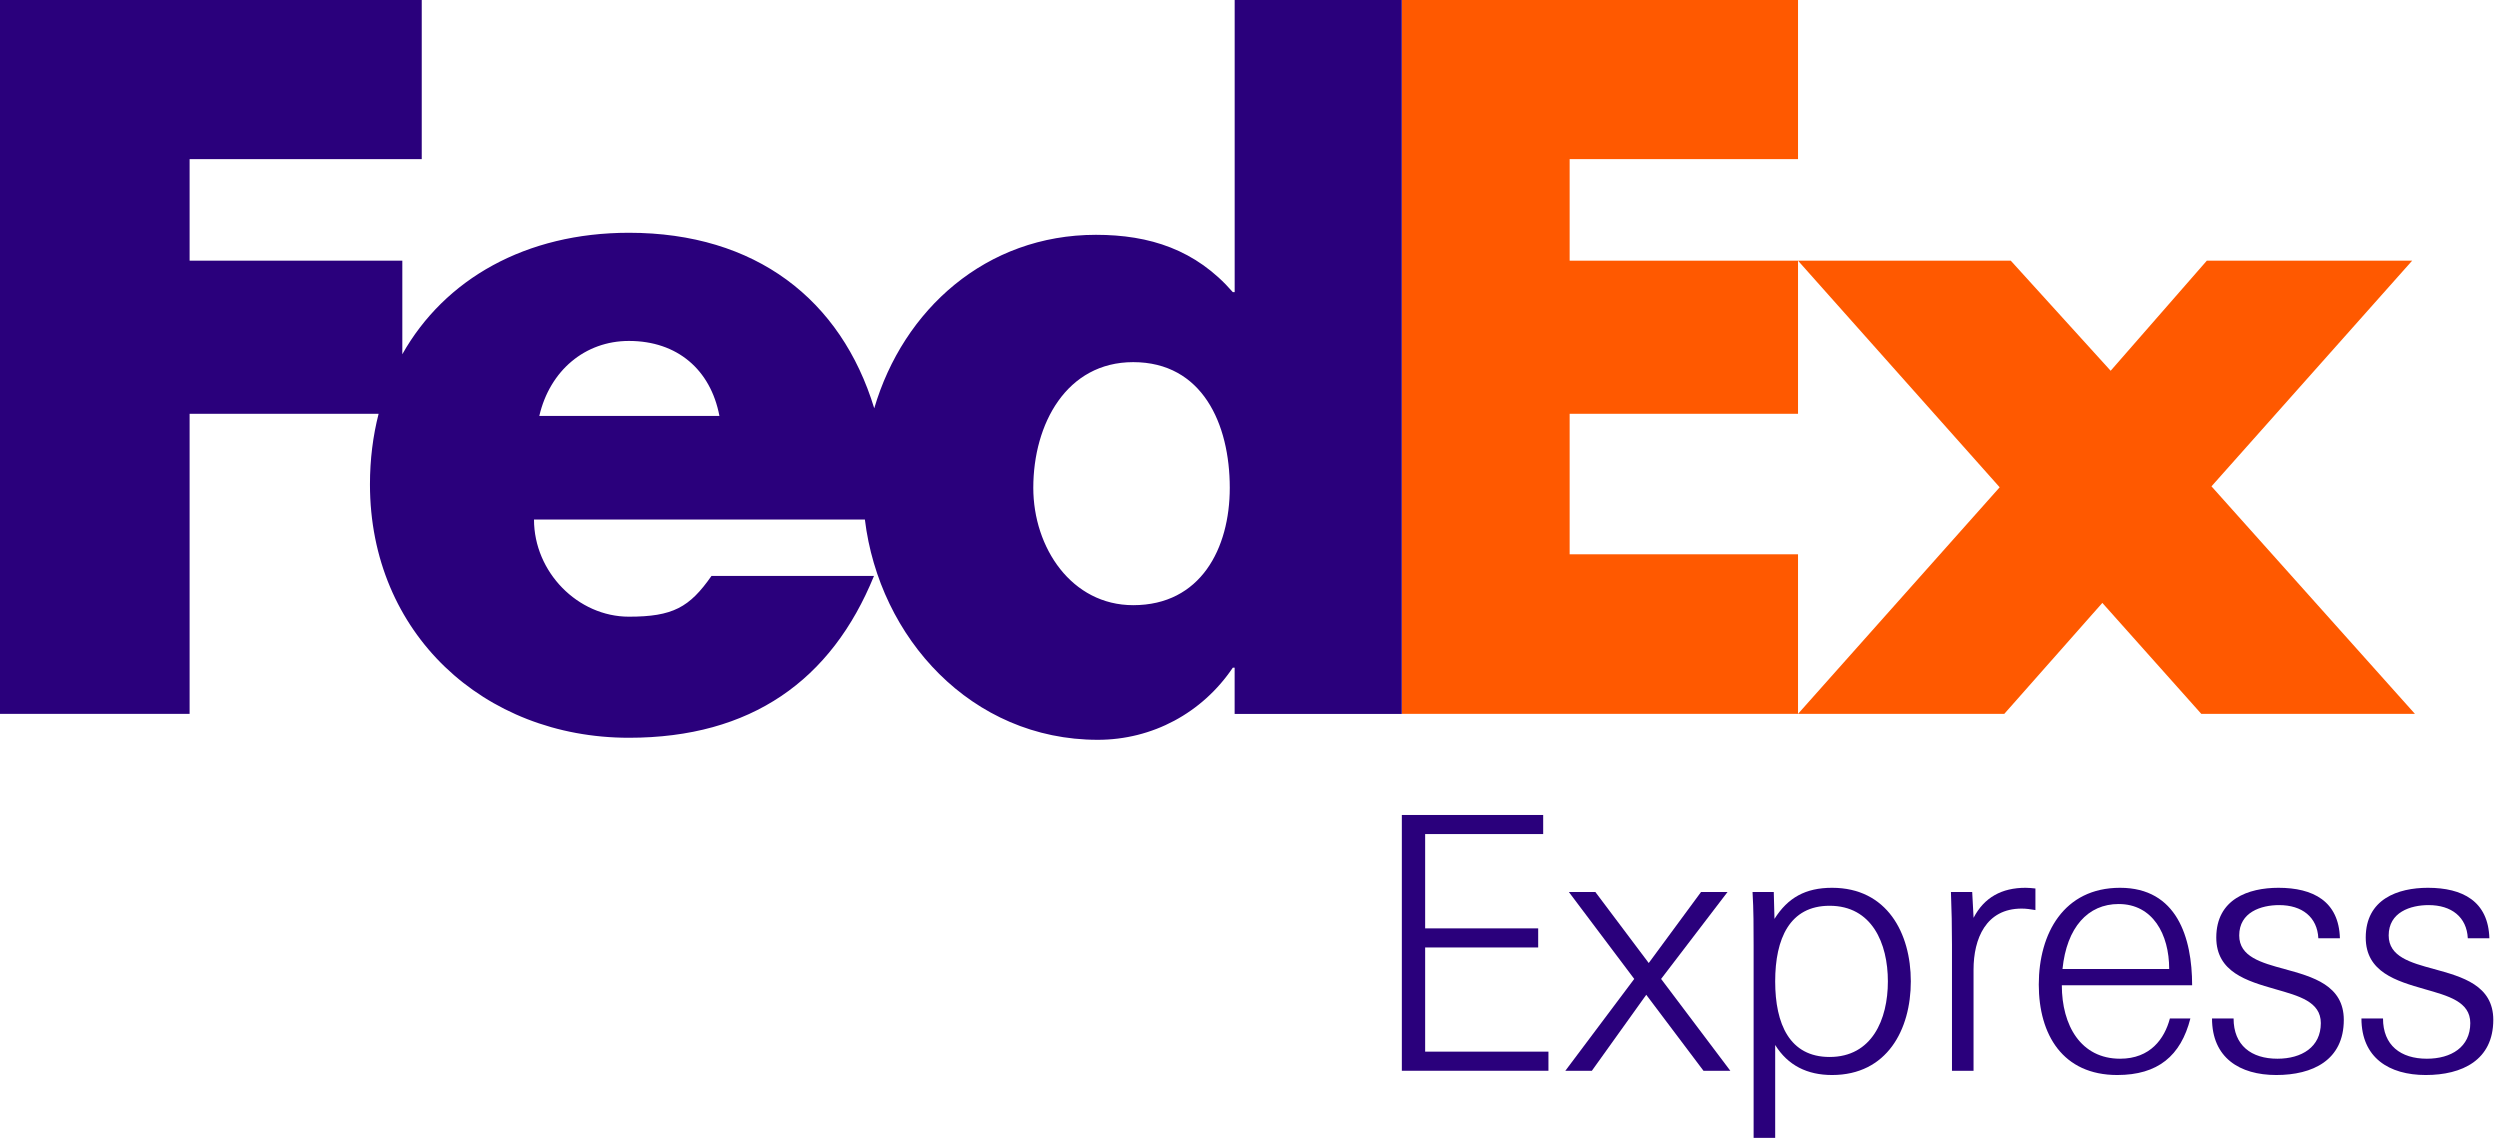
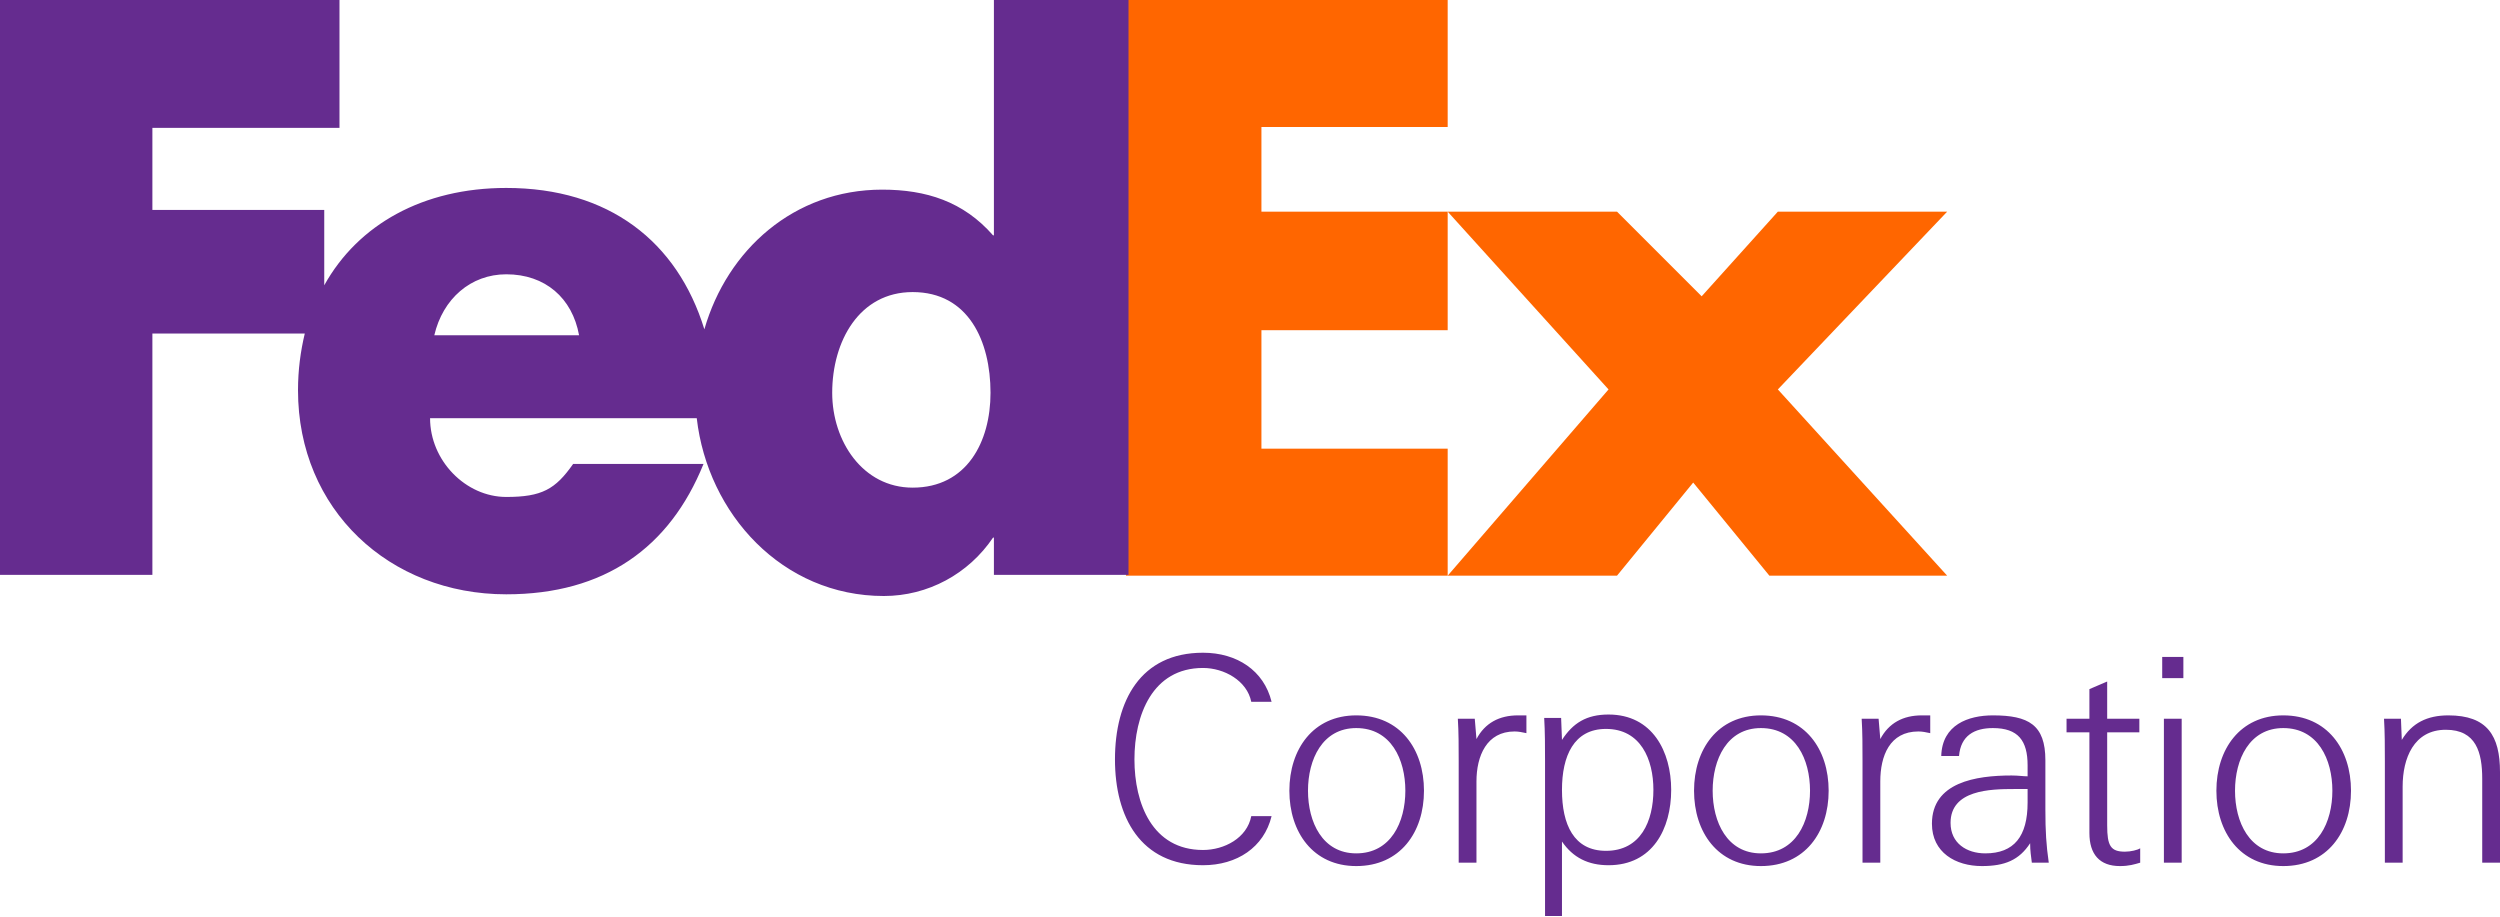
- <svg xmlns="http://www.w3.org/2000/svg" width="372.68" height="169.625" viewBox="-0.81 -0.354 74.536 33.925" xml:space="preserve">
-   <g transform="translate(-0.81,-0.3540003)">
-     <polygon points="59.95,7.772 62.928,11.054 65.795,7.772 71.917,7.772 65.934,14.5 71.999,21.283 65.63,21.283 62.68,17.975 59.757,21.283 53.607,21.283 59.619,14.528 53.607,7.772" style="fill:#ff5900" />
-     <polygon points="53.607,7.772 53.607,12.337 46.798,12.337 46.798,16.526 53.607,16.526 53.607,21.283 41.794,21.283 41.794,0 53.607,0 53.607,4.744 46.798,4.744 46.798,7.772" style="fill:#ff5900" />
-     <path d="M 36.811,0 V 8.71 H 36.756 C 35.652,7.442 34.274,7.001 32.675,7.001 c -3.276,0 -5.744,2.228 -6.61,5.172 C 25.076,8.929 22.528,6.94 18.75,6.94 c -3.068,0 -5.491,1.377 -6.755,3.621 V 7.772 H 5.653 V 4.744 h 6.921 V 0 H 0 v 21.283 h 5.653 v -8.946 h 5.635 c -0.168,0.657 -0.258,1.361 -0.258,2.104 0,4.439 3.392,7.555 7.72,7.555 3.64,0 6.039,-1.709 7.307,-4.824 h -4.845 c -0.655,0.937 -1.152,1.214 -2.462,1.214 -1.519,0 -2.829,-1.325 -2.829,-2.896 h 9.865 c 0.428,3.526 3.175,6.567 6.944,6.567 1.626,0 3.115,-0.8 4.025,-2.15 h 0.055 v 1.378 h 4.983 V 0 H 36.811 z M 16.079,12.4 c 0.314,-1.352 1.363,-2.235 2.672,-2.235 1.441,0 2.436,0.856 2.698,2.235 0.11,0 -5.37,0 -5.37,0 z m 17.707,5.643 c -1.837,0 -2.979,-1.712 -2.979,-3.499 0,-1.91 0.993,-3.747 2.979,-3.747 2.059,0 2.879,1.837 2.879,3.747 0,1.811 -0.869,3.499 -2.879,3.499 z" style="fill:#2a007c" />
-     <path d="m 41.795,31.925 v -7.627 h 4.214 v 0.569 H 42.49 v 2.812 h 3.37 v 0.569 h -3.37 v 3.106 h 3.676 v 0.57 h -4.371 z" style="fill:#2a007c" />
-     <path d="m 46.669,31.925 2.055,-2.739 -1.949,-2.591 h 0.79 l 1.591,2.117 1.559,-2.117 h 0.79 l -1.98,2.591 2.064,2.739 h -0.8 l -1.707,-2.266 -1.622,2.266 h -0.791 z" style="fill:#2a007c" />
-     <path d="m 52.926,33.925 h -0.643 v -5.739 c 0,-0.527 0,-1.063 -0.032,-1.591 h 0.633 l 0.021,0.801 c 0.399,-0.633 0.926,-0.927 1.717,-0.927 1.643,0 2.348,1.358 2.348,2.79 0,1.434 -0.705,2.792 -2.348,2.792 -0.738,0 -1.317,-0.284 -1.696,-0.896 v 2.77 z m 3.36,-4.666 c 0,-1.137 -0.475,-2.254 -1.738,-2.254 -1.19,0 -1.622,0.98 -1.622,2.254 0,1.275 0.432,2.254 1.622,2.254 1.264,0 1.738,-1.116 1.738,-2.254 z" style="fill:#2a007c" />
-     <path d="m 60.274,27.089 c -1.064,0 -1.434,0.896 -1.434,1.822 v 3.014 h -0.643 v -3.762 c 0,-0.516 -0.01,-1.041 -0.031,-1.568 H 58.8 l 0.041,0.769 c 0.316,-0.61 0.844,-0.895 1.549,-0.895 0.095,0 0.2,0.01 0.295,0.021 v 0.643 C 60.537,27.11 60.421,27.089 60.274,27.089 z" style="fill:#2a007c" />
-     <path d="m 61.472,29.375 c 0,1.2 0.568,2.19 1.737,2.19 0.905,0 1.327,-0.6 1.485,-1.2 h 0.611 c -0.285,1.116 -0.97,1.686 -2.181,1.686 -1.622,0 -2.339,-1.201 -2.339,-2.696 0,-1.527 0.748,-2.886 2.423,-2.886 1.696,0 2.149,1.484 2.149,2.906 h -3.885 z m 0.02,-0.484 h 3.181 c 0,-1.043 -0.494,-1.938 -1.506,-1.938 -0.916,-10e-4 -1.549,0.694 -1.675,1.938 z" style="fill:#2a007c" />
-     <path d="m 67.866,32.051 c -1.095,0 -1.916,-0.517 -1.916,-1.686 h 0.643 c 0,0.8 0.526,1.2 1.306,1.2 0.727,0 1.295,-0.348 1.295,-1.062 0,-0.643 -0.663,-0.812 -1.358,-1.012 -0.842,-0.242 -1.759,-0.506 -1.759,-1.538 0,-1.147 0.958,-1.484 1.854,-1.484 1.031,0 1.801,0.399 1.832,1.505 H 69.12 c -0.031,-0.631 -0.484,-0.989 -1.169,-0.989 -0.537,0 -1.19,0.21 -1.19,0.905 0,0.633 0.653,0.812 1.348,1.001 0.844,0.231 1.77,0.484 1.77,1.517 -0.001,1.2 -0.927,1.643 -2.013,1.643 z" style="fill:#2a007c" />
-     <path d="m 72.322,32.051 c -1.096,0 -1.917,-0.517 -1.917,-1.686 h 0.643 c 0,0.8 0.526,1.2 1.307,1.2 0.727,0 1.295,-0.348 1.295,-1.062 0,-0.643 -0.664,-0.812 -1.359,-1.012 -0.842,-0.242 -1.758,-0.506 -1.758,-1.538 0,-1.147 0.958,-1.484 1.854,-1.484 1.031,0 1.801,0.399 1.832,1.505 h -0.643 c -0.031,-0.631 -0.484,-0.989 -1.169,-0.989 -0.537,0 -1.19,0.21 -1.19,0.905 0,0.633 0.653,0.812 1.349,1.001 0.843,0.231 1.77,0.484 1.77,1.517 -0.002,1.2 -0.929,1.643 -2.014,1.643 z" style="fill:#2a007c" />
-   </g>
+ <svg xmlns="http://www.w3.org/2000/svg" viewBox="0 0 2953 1082">
+   <path d="m1710 0v150h-220v100h220v140h-220v140h220v150h-380v-680zm200 680h-200l190-220-190-210h200l100 100 90-100h200l-200 210 200 220h-210l-90-110z" fill="#f60" />
+   <path d="m2836 849 1 25c12-20 30-29 55-29 46 0 61 24 61 67v107h-21v-99c0-31-7-58-43-58-38 0-51 34-51 67v90h-21v-120c0-16 0-34-1-50zm-139 174c-51 0-79-40-79-89s28-89 79-89c52 0 80 40 80 89s-28 89-80 89zm0-15c41 0 58-37 58-74s-17-74-58-74c-40 0-57 37-57 74s17 74 57 74zm-143-207v-25h25v25zm2 218v-170h21v170zm-52 4c-24 0-36-14-36-39v-119h-27v-16h27v-35l21-9v44h38v16h-38v110c0 24 4 31 21 31 7 0 15-2 18-4v17c-7 2-13 4-24 4zm-104-4c-1-8-2-14-2-23-13 20-30 27-57 27-31 0-59-16-59-50 0-49 52-57 94-57 8 0 14 1 19 1v-13c0-29-11-44-41-44-22 0-38 9-40 33h-21c1-37 32-48 61-48 42 0 62 11 62 53v58c0 26 1 42 4 63zm-5-87h-16c-28 0-75 1-75 40 0 24 19 36 41 36 34 0 50-20 50-60zm-129-68c-34 0-45 29-45 59v96h-21v-120c0-17 0-34-1-50h20l2 24c10-19 27-28 49-28h10v21c-5-1-9-2-14-2zm-186 159c-51 0-79-40-79-89s28-89 79-89c52 0 80 40 80 89s-28 89-80 89zm0-15c41 0 58-37 58-74s-17-74-58-74c-40 0-57 37-57 74s17 74 57 74zm-235 74h-20v-183c0-17 0-34-1-51h20l1 26c13-20 29-30 55-30 52 0 74 44 74 89 0 46-22 89-74 89-24 0-42-9-55-28zm108-149c0-36-15-72-56-72-38 0-52 32-52 72 0 41 14 72 52 72 41 0 56-35 56-72zm-164-69c-33 0-45 29-45 59v96h-21v-120c0-17 0-34-1-50h20l2 24c10-19 27-28 49-28h10v21c-5-1-9-2-14-2zm-187 159c-51 0-79-40-79-89s28-89 79-89c52 0 80 40 80 89s-28 89-80 89zm0-15c41 0 58-37 58-74s-17-74-58-74c-40 0-57 37-57 74s17 74 57 74zm-181-4c25 0 52-14 57-40h24c-9 37-41 58-81 58-74 0-104-57-104-125 0-69 30-126 104-126 40 0 72 21 81 58h-24c-5-25-32-40-57-40-60 0-81 56-81 108s21 107 81 107zm-247-1004v278h-1c-35-40-79-54-131-54-104 0-183 71-210 165-32-104-113-167-234-167-98 0-175 43-215 115v-89h-203v-97h221v-151h-401v679h180v-285h180c-5 21-8 43-8 67 0 141 108 241 246 241 116 0 193-55 233-154h-154c-21 30-37 39-79 39-48 0-90-43-90-93h315c13 113 101 210 221 210 52 0 100-26 129-69h1v44h159v-679zm-661 396c10-43 43-72 85-72 46 0 78 28 86 72zm565 180c-59 0-95-55-95-112 0-61 32-119 95-119 66 0 92 58 92 119 0 58-28 112-92 112z" fill="#652c8f" />
</svg>
